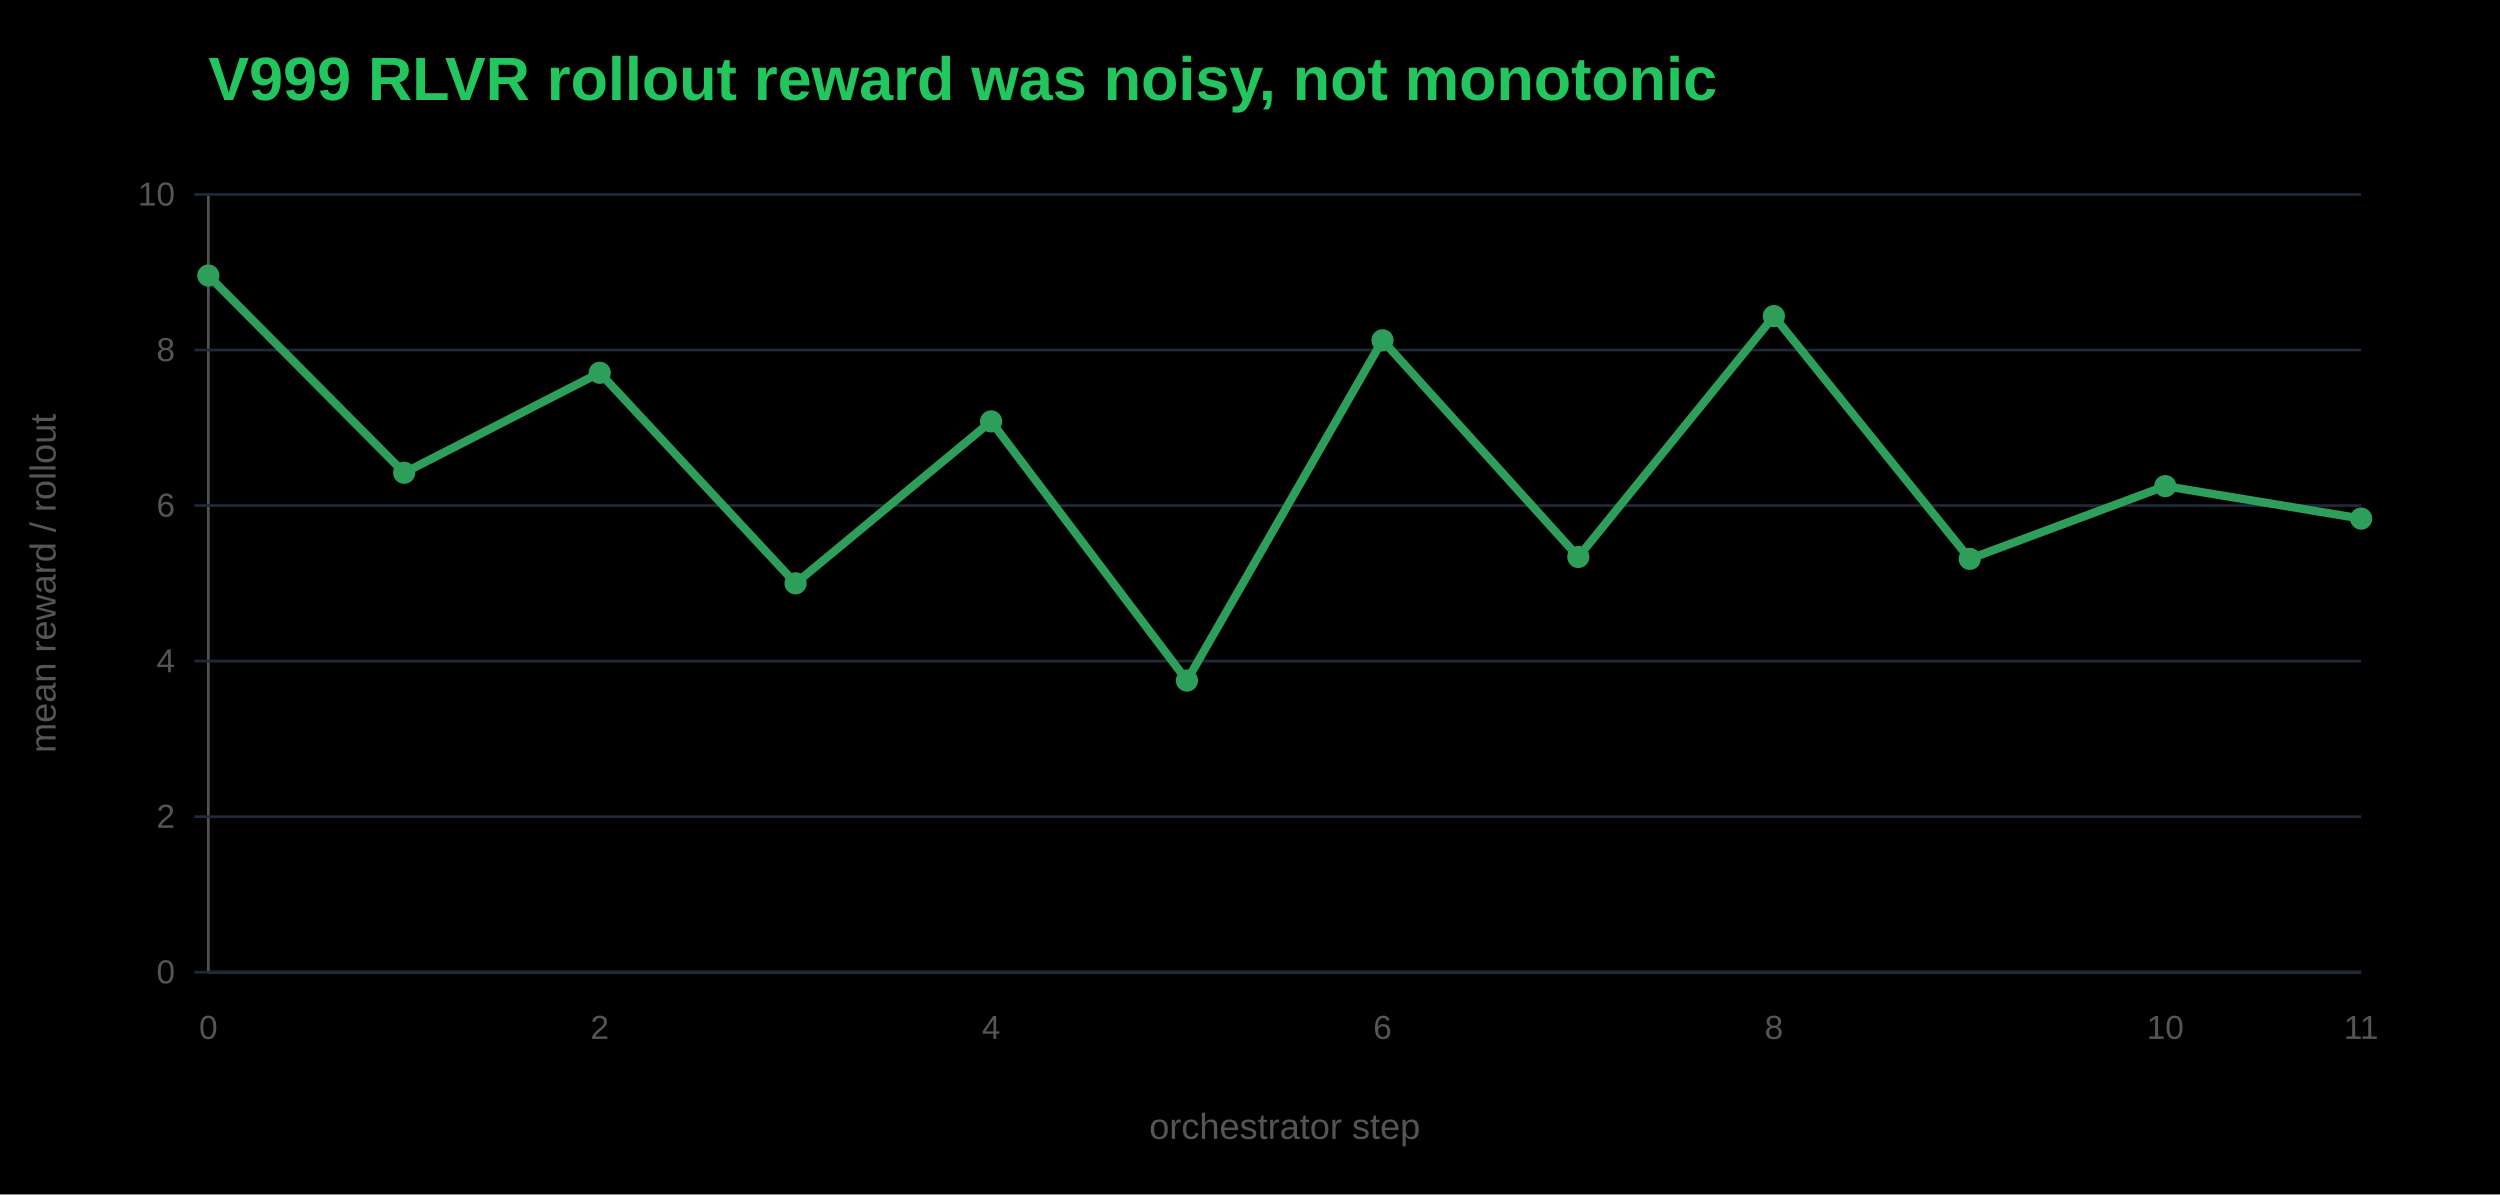
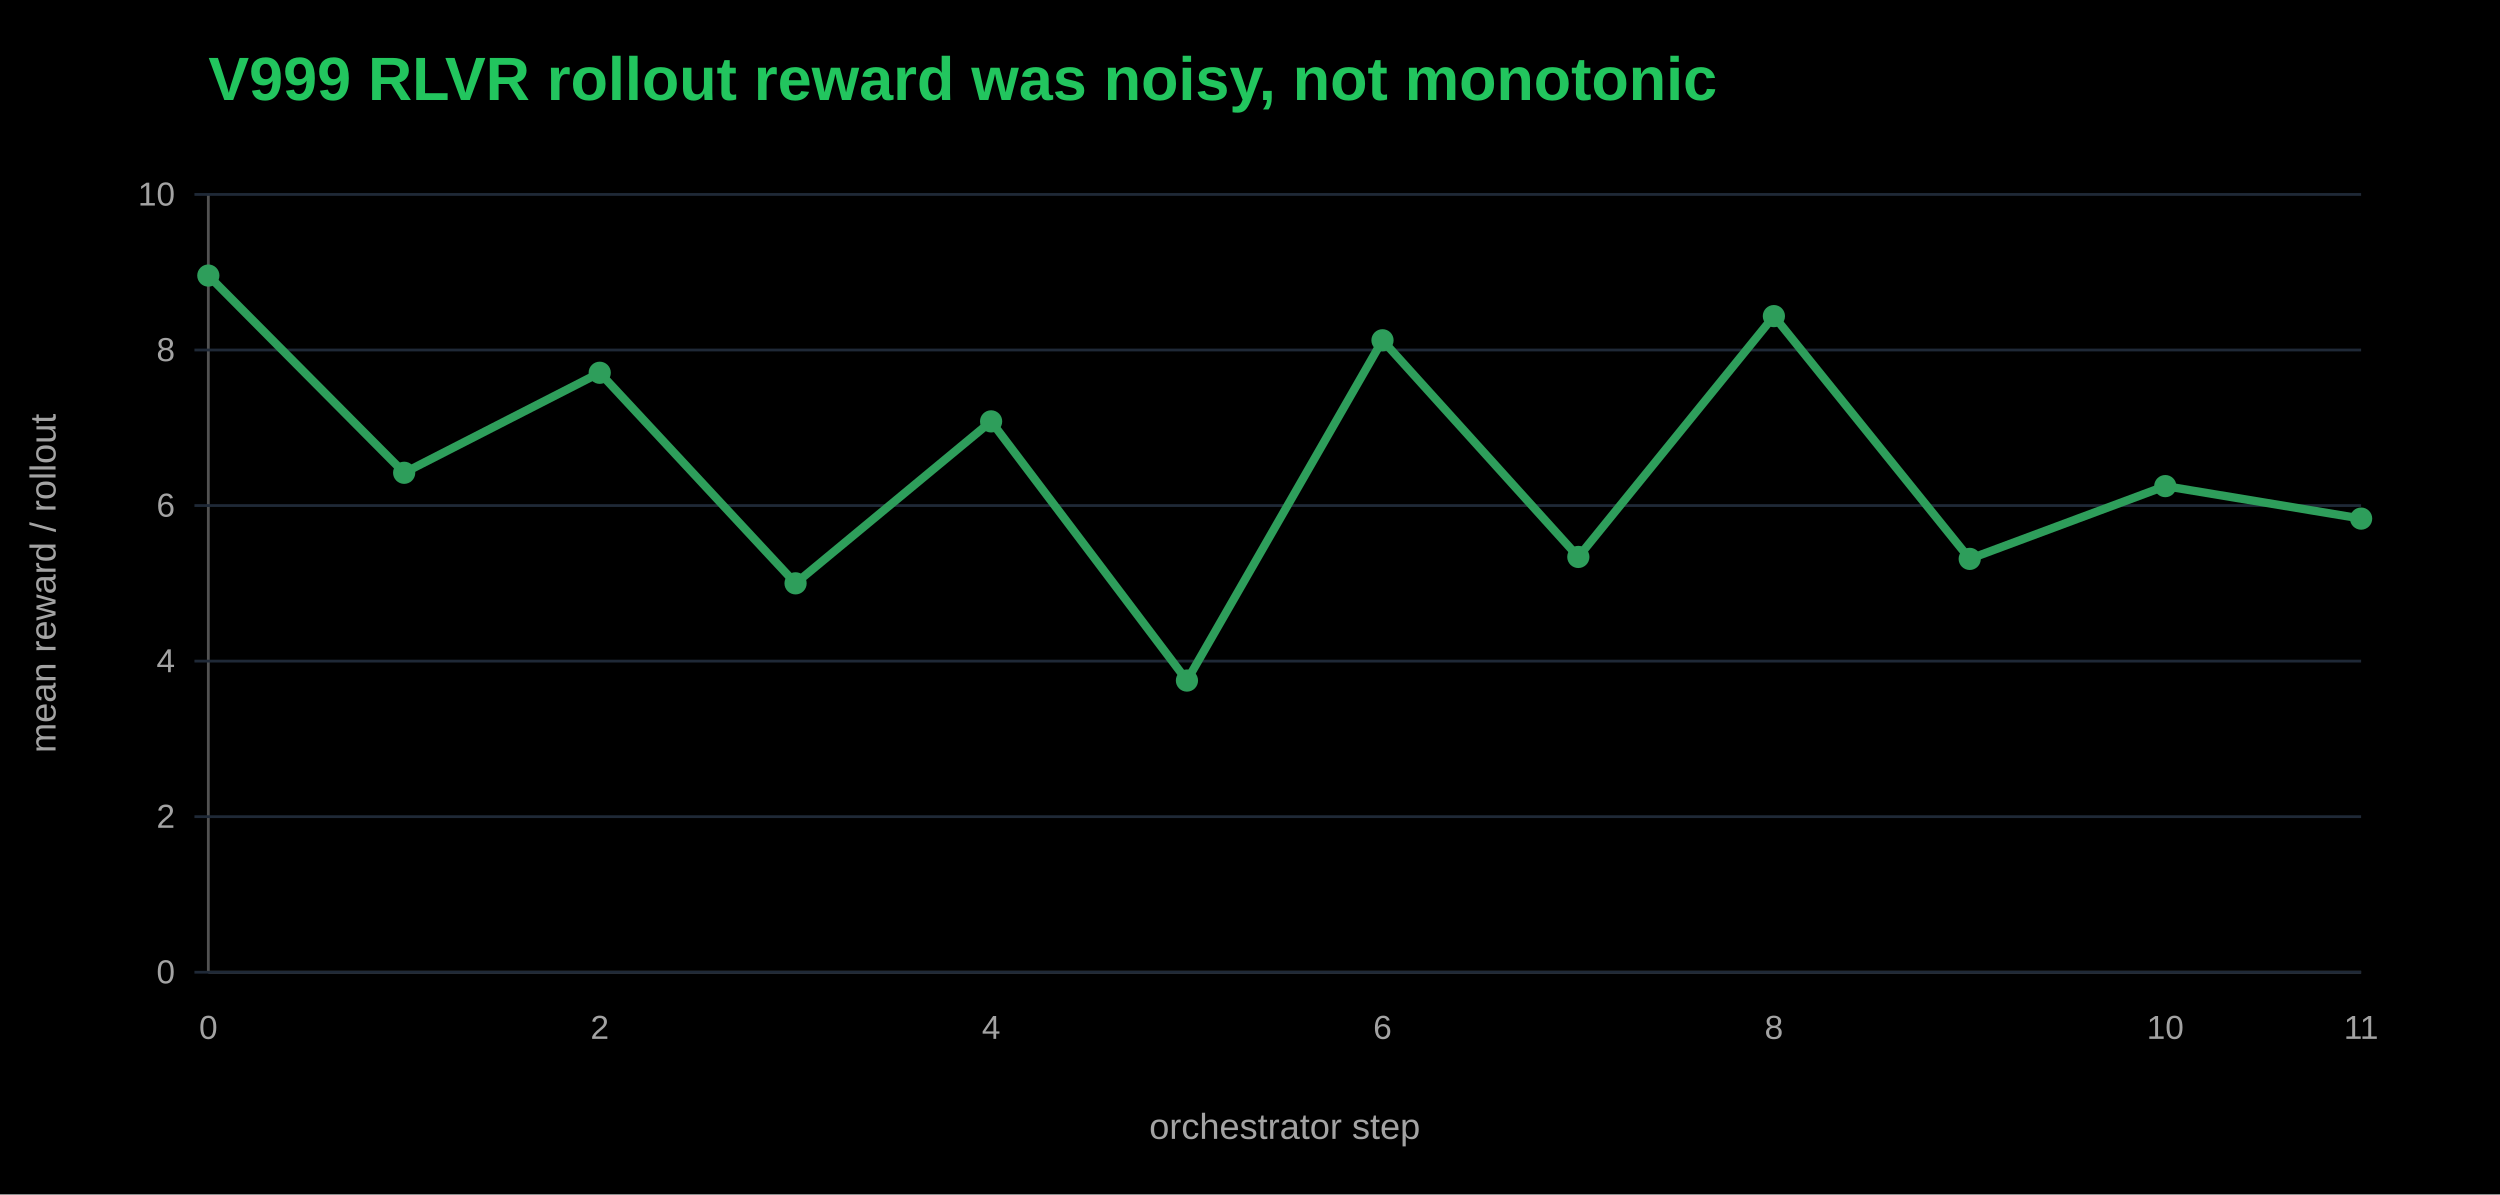
<svg xmlns="http://www.w3.org/2000/svg" width="900" height="430" viewBox="0 0 900 430">
  <rect width="100%" height="100%" fill="#000000" />
  <text x="75" y="36" font-family="Arial, sans-serif" font-size="22" font-weight="700" fill="#22c55e">V999 RLVR rollout reward was noisy, not monotonic</text>
  <line x1="75" y1="350" x2="850" y2="350" stroke="#525252" />
  <line x1="75" y1="70" x2="75" y2="350" stroke="#525252" />
  <line x1="70" y1="350.0" x2="850" y2="350.0" stroke="#1f2937" />
-   <text x="63" y="354.0" text-anchor="end" font-family="Arial, sans-serif" font-size="12" fill="#555">0</text>
+   <text x="63" y="354.0" text-anchor="end" font-family="Arial, sans-serif" font-size="12" fill="#a3a3a3">0</text>
  <line x1="70" y1="294.0" x2="850" y2="294.0" stroke="#1f2937" />
-   <text x="63" y="298.0" text-anchor="end" font-family="Arial, sans-serif" font-size="12" fill="#555">2</text>
+   <text x="63" y="298.0" text-anchor="end" font-family="Arial, sans-serif" font-size="12" fill="#a3a3a3">2</text>
  <line x1="70" y1="238.0" x2="850" y2="238.0" stroke="#1f2937" />
-   <text x="63" y="242.0" text-anchor="end" font-family="Arial, sans-serif" font-size="12" fill="#555">4</text>
+   <text x="63" y="242.0" text-anchor="end" font-family="Arial, sans-serif" font-size="12" fill="#a3a3a3">4</text>
  <line x1="70" y1="182.0" x2="850" y2="182.0" stroke="#1f2937" />
-   <text x="63" y="186.0" text-anchor="end" font-family="Arial, sans-serif" font-size="12" fill="#555">6</text>
+   <text x="63" y="186.0" text-anchor="end" font-family="Arial, sans-serif" font-size="12" fill="#a3a3a3">6</text>
  <line x1="70" y1="126.0" x2="850" y2="126.0" stroke="#1f2937" />
-   <text x="63" y="130.0" text-anchor="end" font-family="Arial, sans-serif" font-size="12" fill="#555">8</text>
+   <text x="63" y="130.0" text-anchor="end" font-family="Arial, sans-serif" font-size="12" fill="#a3a3a3">8</text>
  <line x1="70" y1="70.0" x2="850" y2="70.0" stroke="#1f2937" />
-   <text x="63" y="74.0" text-anchor="end" font-family="Arial, sans-serif" font-size="12" fill="#555">10</text>
-   <text x="75.0" y="374" text-anchor="middle" font-family="Arial, sans-serif" font-size="12" fill="#555">0</text>
-   <text x="215.9" y="374" text-anchor="middle" font-family="Arial, sans-serif" font-size="12" fill="#555">2</text>
-   <text x="356.8" y="374" text-anchor="middle" font-family="Arial, sans-serif" font-size="12" fill="#555">4</text>
-   <text x="497.7" y="374" text-anchor="middle" font-family="Arial, sans-serif" font-size="12" fill="#555">6</text>
-   <text x="638.6" y="374" text-anchor="middle" font-family="Arial, sans-serif" font-size="12" fill="#555">8</text>
-   <text x="779.5" y="374" text-anchor="middle" font-family="Arial, sans-serif" font-size="12" fill="#555">10</text>
-   <text x="850.0" y="374" text-anchor="middle" font-family="Arial, sans-serif" font-size="12" fill="#555">11</text>
+   <text x="63" y="74.0" text-anchor="end" font-family="Arial, sans-serif" font-size="12" fill="#a3a3a3">10</text>
+   <text x="75.0" y="374" text-anchor="middle" font-family="Arial, sans-serif" font-size="12" fill="#a3a3a3">0</text>
+   <text x="215.9" y="374" text-anchor="middle" font-family="Arial, sans-serif" font-size="12" fill="#a3a3a3">2</text>
+   <text x="356.8" y="374" text-anchor="middle" font-family="Arial, sans-serif" font-size="12" fill="#a3a3a3">4</text>
+   <text x="497.7" y="374" text-anchor="middle" font-family="Arial, sans-serif" font-size="12" fill="#a3a3a3">6</text>
+   <text x="638.6" y="374" text-anchor="middle" font-family="Arial, sans-serif" font-size="12" fill="#a3a3a3">8</text>
+   <text x="779.5" y="374" text-anchor="middle" font-family="Arial, sans-serif" font-size="12" fill="#a3a3a3">10</text>
+   <text x="850.0" y="374" text-anchor="middle" font-family="Arial, sans-serif" font-size="12" fill="#a3a3a3">11</text>
  <polyline points="75.0,99.2 145.5,170.2 215.9,134.2 286.4,210.0 356.8,151.7 427.3,245.0 497.7,122.5 568.2,200.5 638.6,113.8 709.1,201.2 779.5,175.0 850.0,186.7" fill="none" stroke="#2e9e5b" stroke-width="3" />
  <circle cx="75.0" cy="99.2" r="4" fill="#2e9e5b" />
  <circle cx="145.5" cy="170.2" r="4" fill="#2e9e5b" />
  <circle cx="215.9" cy="134.2" r="4" fill="#2e9e5b" />
  <circle cx="286.4" cy="210.0" r="4" fill="#2e9e5b" />
  <circle cx="356.8" cy="151.7" r="4" fill="#2e9e5b" />
  <circle cx="427.3" cy="245.0" r="4" fill="#2e9e5b" />
  <circle cx="497.7" cy="122.5" r="4" fill="#2e9e5b" />
  <circle cx="568.2" cy="200.5" r="4" fill="#2e9e5b" />
  <circle cx="638.6" cy="113.8" r="4" fill="#2e9e5b" />
  <circle cx="709.1" cy="201.2" r="4" fill="#2e9e5b" />
  <circle cx="779.5" cy="175.0" r="4" fill="#2e9e5b" />
  <circle cx="850.0" cy="186.7" r="4" fill="#2e9e5b" />
-   <text x="462.5" y="410" text-anchor="middle" font-family="Arial, sans-serif" font-size="13" fill="#555">orchestrator step</text>
-   <text x="20" y="210.0" transform="rotate(-90 20 210.0)" text-anchor="middle" font-family="Arial, sans-serif" font-size="13" fill="#555">mean reward / rollout</text>
+   <text x="462.5" y="410" text-anchor="middle" font-family="Arial, sans-serif" font-size="13" fill="#a3a3a3">orchestrator step</text>
+   <text x="20" y="210.0" transform="rotate(-90 20 210.0)" text-anchor="middle" font-family="Arial, sans-serif" font-size="13" fill="#a3a3a3">mean reward / rollout</text>
</svg>
